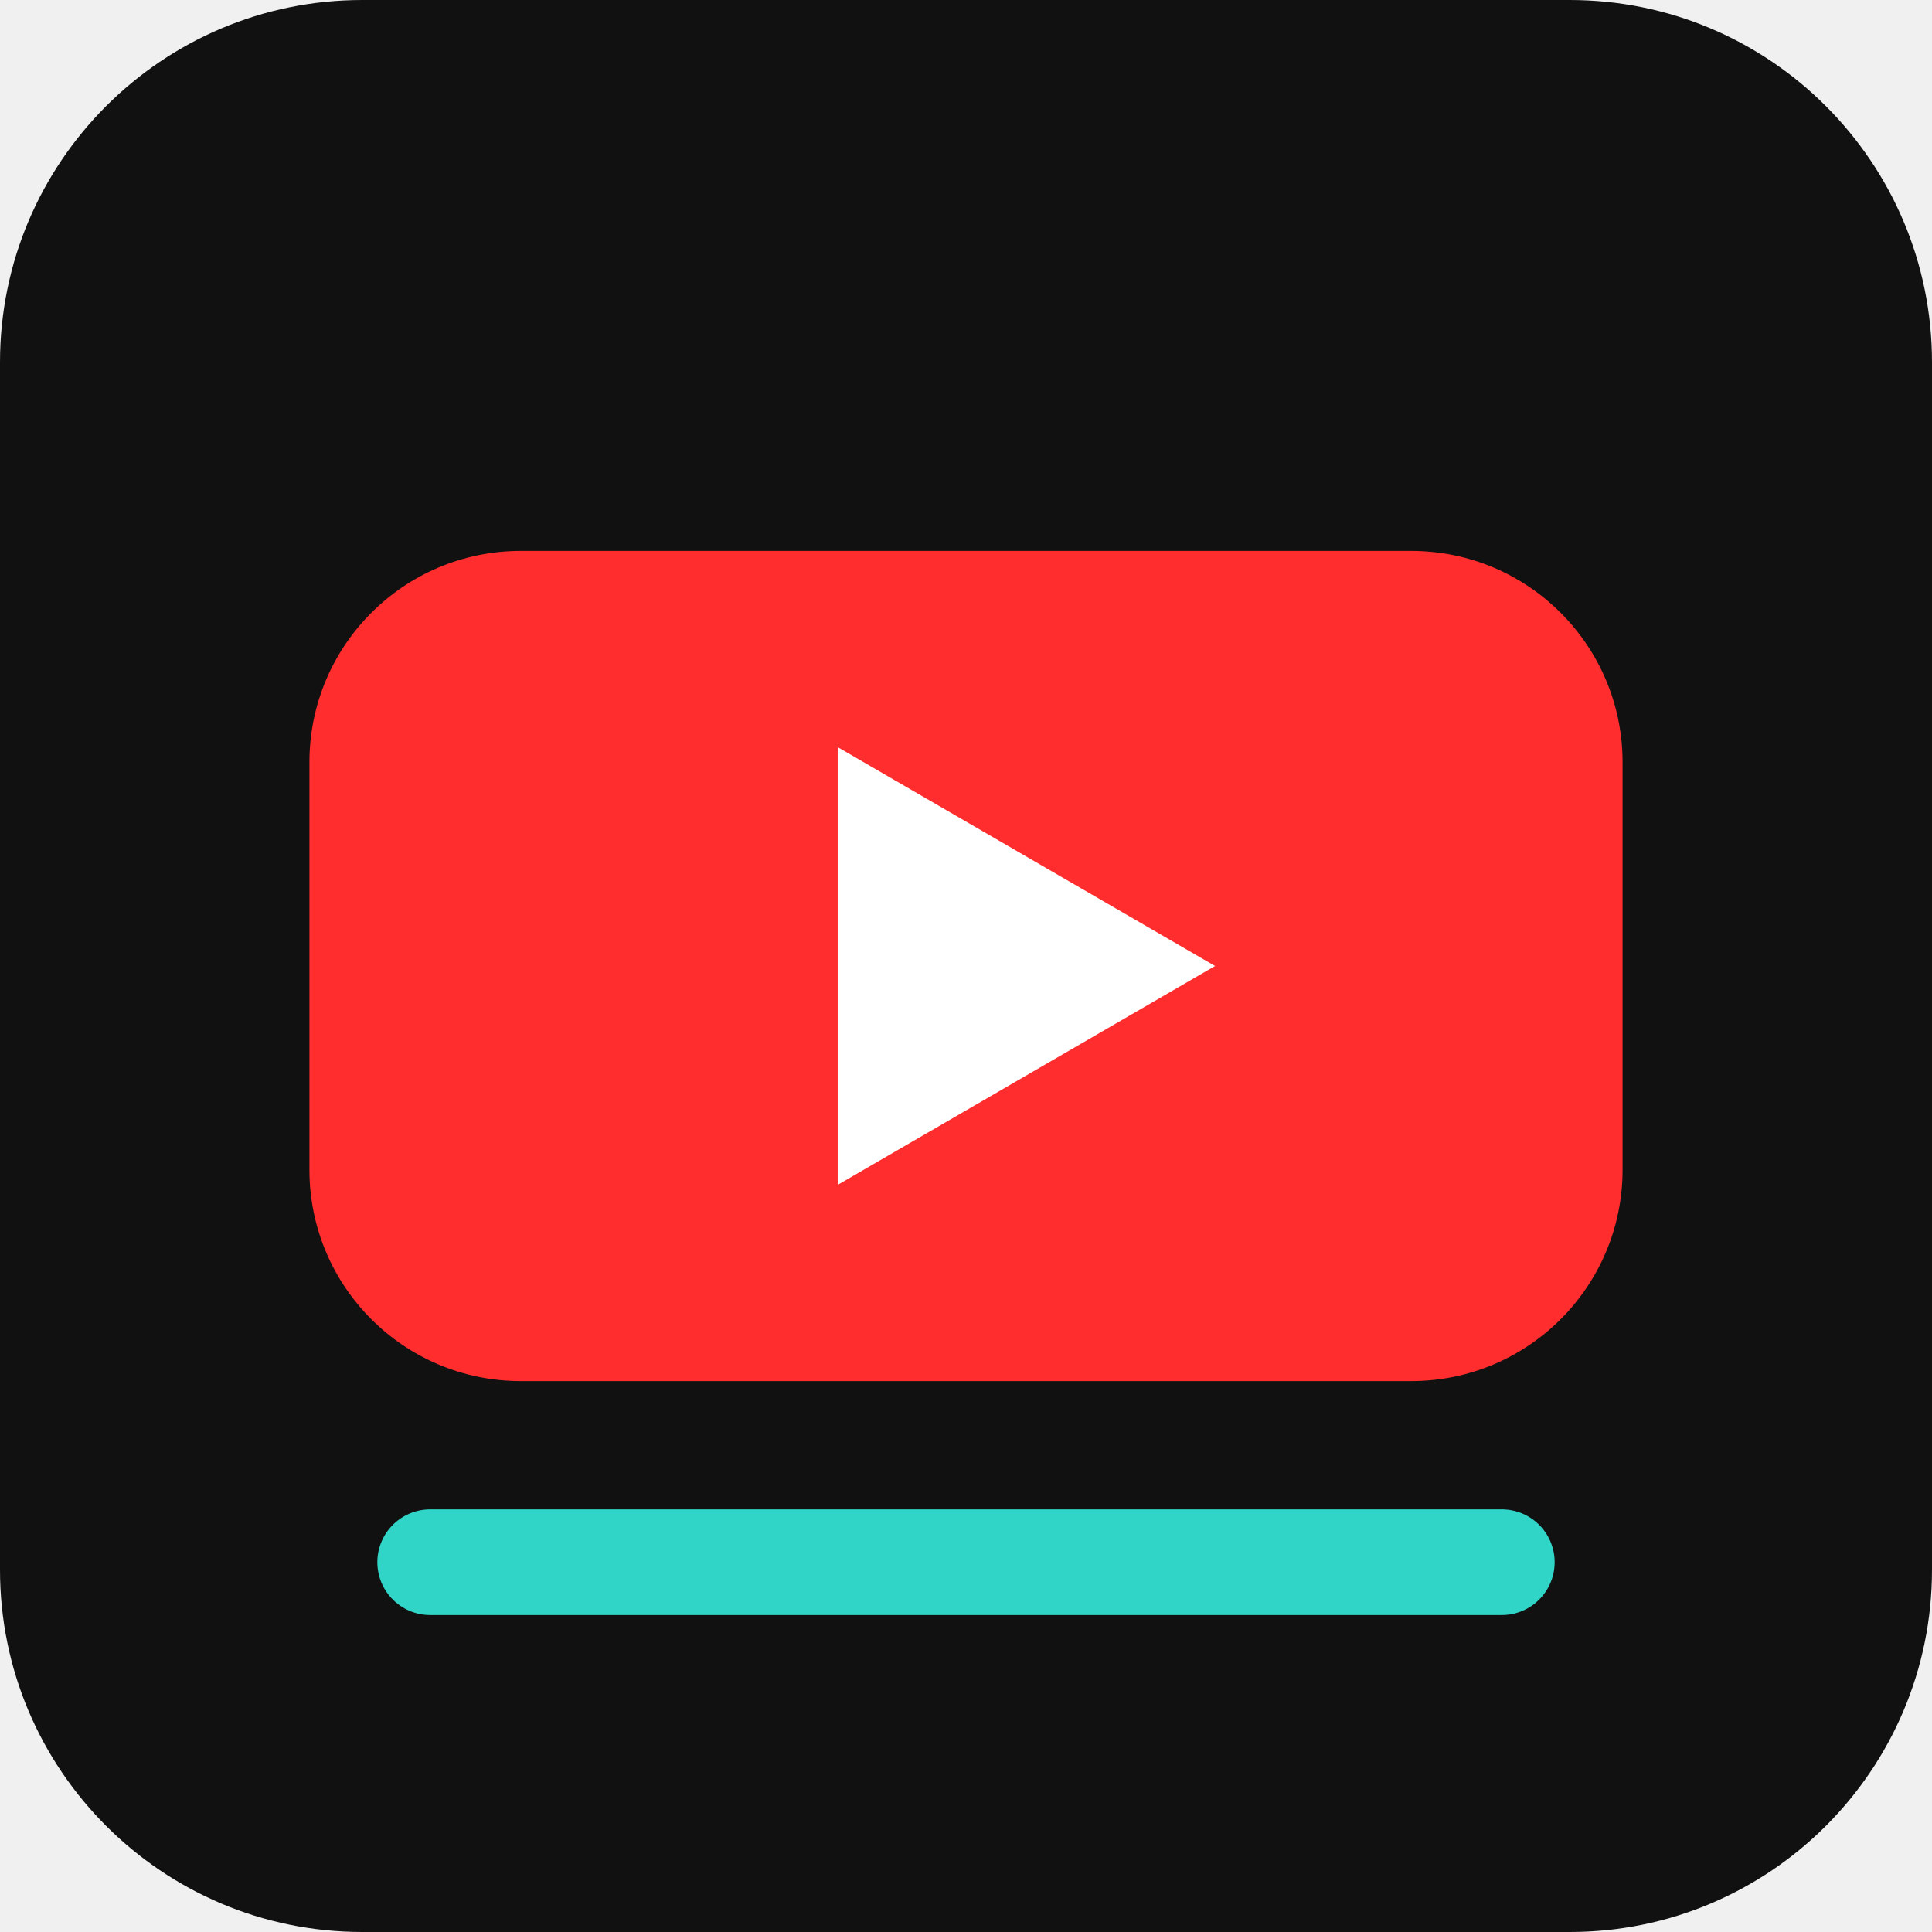
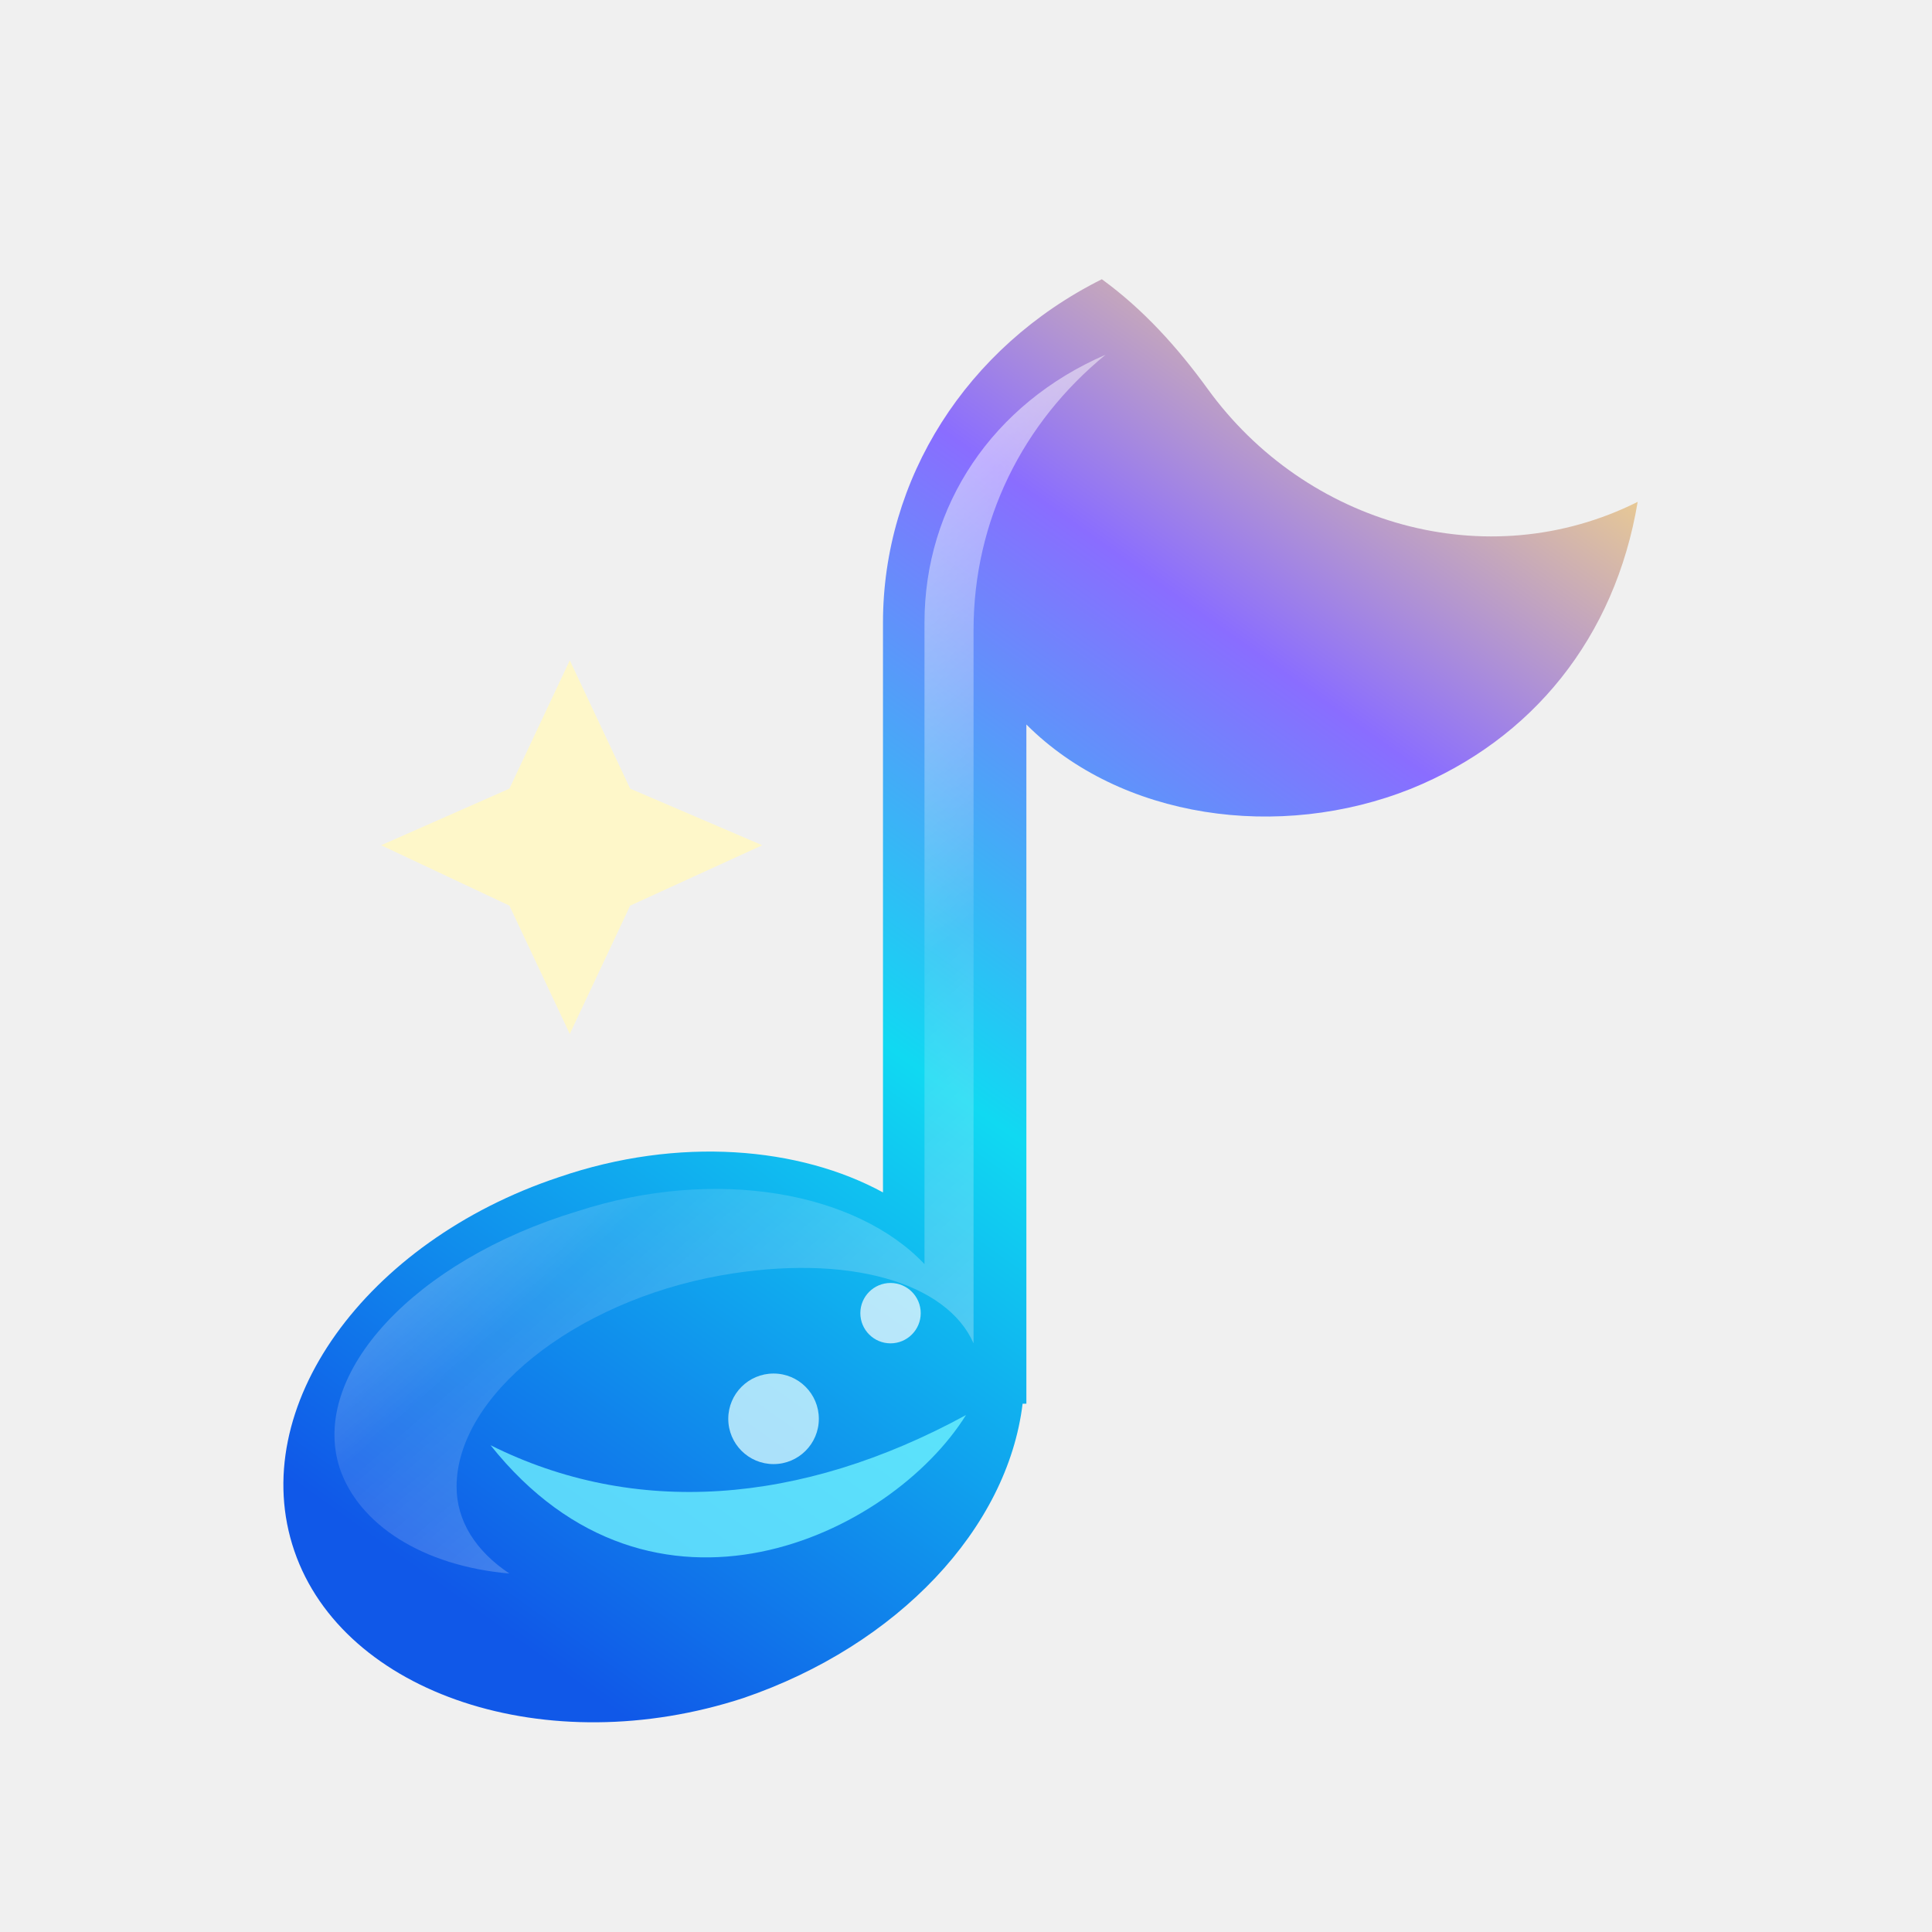
- <svg xmlns="http://www.w3.org/2000/svg" viewBox="0 0 512 512">
-   <rect width="512" height="512" rx="96" fill="#111111" />
-   <rect x="82" y="146" width="348" height="220" rx="56" fill="#ff2d2d" />
-   <path d="M222 198v116l100-58-100-58Z" fill="#ffffff" />
-   <path d="M114 414h284" fill="none" stroke="#30d5c8" stroke-width="28" stroke-linecap="round" />
+ <svg xmlns="http://www.w3.org/2000/svg" viewBox="0 0 512 512" role="img" aria-label="Fantasy Tune icon">
+   <defs>
+     <linearGradient id="note" x1="130" x2="386" y1="430" y2="70" gradientUnits="userSpaceOnUse">
+       <stop offset="0" stop-color="#1058e8" />
+       <stop offset=".42" stop-color="#10d9f2" />
+       <stop offset=".74" stop-color="#8a6dff" />
+       <stop offset="1" stop-color="#ffe07a" />
+     </linearGradient>
+     <linearGradient id="shine" x1="176" x2="360" y1="130" y2="340" gradientUnits="userSpaceOnUse">
+       <stop offset="0" stop-color="#fff" stop-opacity=".92" />
+       <stop offset=".5" stop-color="#fff" stop-opacity=".16" />
+       <stop offset="1" stop-color="#fff" stop-opacity=".5" />
+     </linearGradient>
+   </defs>
+   <path fill="url(#note)" d="M292 74c-36 18-58 53-58 91v151c-22-12-54-15-86-4-51 17-83 61-70 99s67 56 119 39c41-14 70-45 74-78h1V192c25 25 67 31 102 17 32-13 54-40 60-76-40 20-88 6-114-30-8-11-17-21-28-29Z" />
+   <path fill="url(#shine)" d="M293 94c-22 18-35 44-35 73v189c-7-16-33-24-67-18-39 7-70 32-70 56 0 9 5 17 14 23-23-2-40-13-45-28-8-25 20-55 63-68 37-12 74-5 92 14V165c0-31 18-58 48-71Z" opacity=".72" />
+   <path fill="#fff8c7" d="m151 175 16 34 35 15-35 16-16 34-16-34-34-16 34-15 16-34Z" opacity=".95" />
+   <path fill="#70f3ff" d="M130 383c38 19 82 16 126-8-20 32-83 62-126 8Z" opacity=".78" />
+   <circle cx="205" cy="376" r="12" fill="#dffcff" opacity=".75" />
+   <circle cx="236" cy="348" r="8" fill="#fff" opacity=".7" />
</svg>
